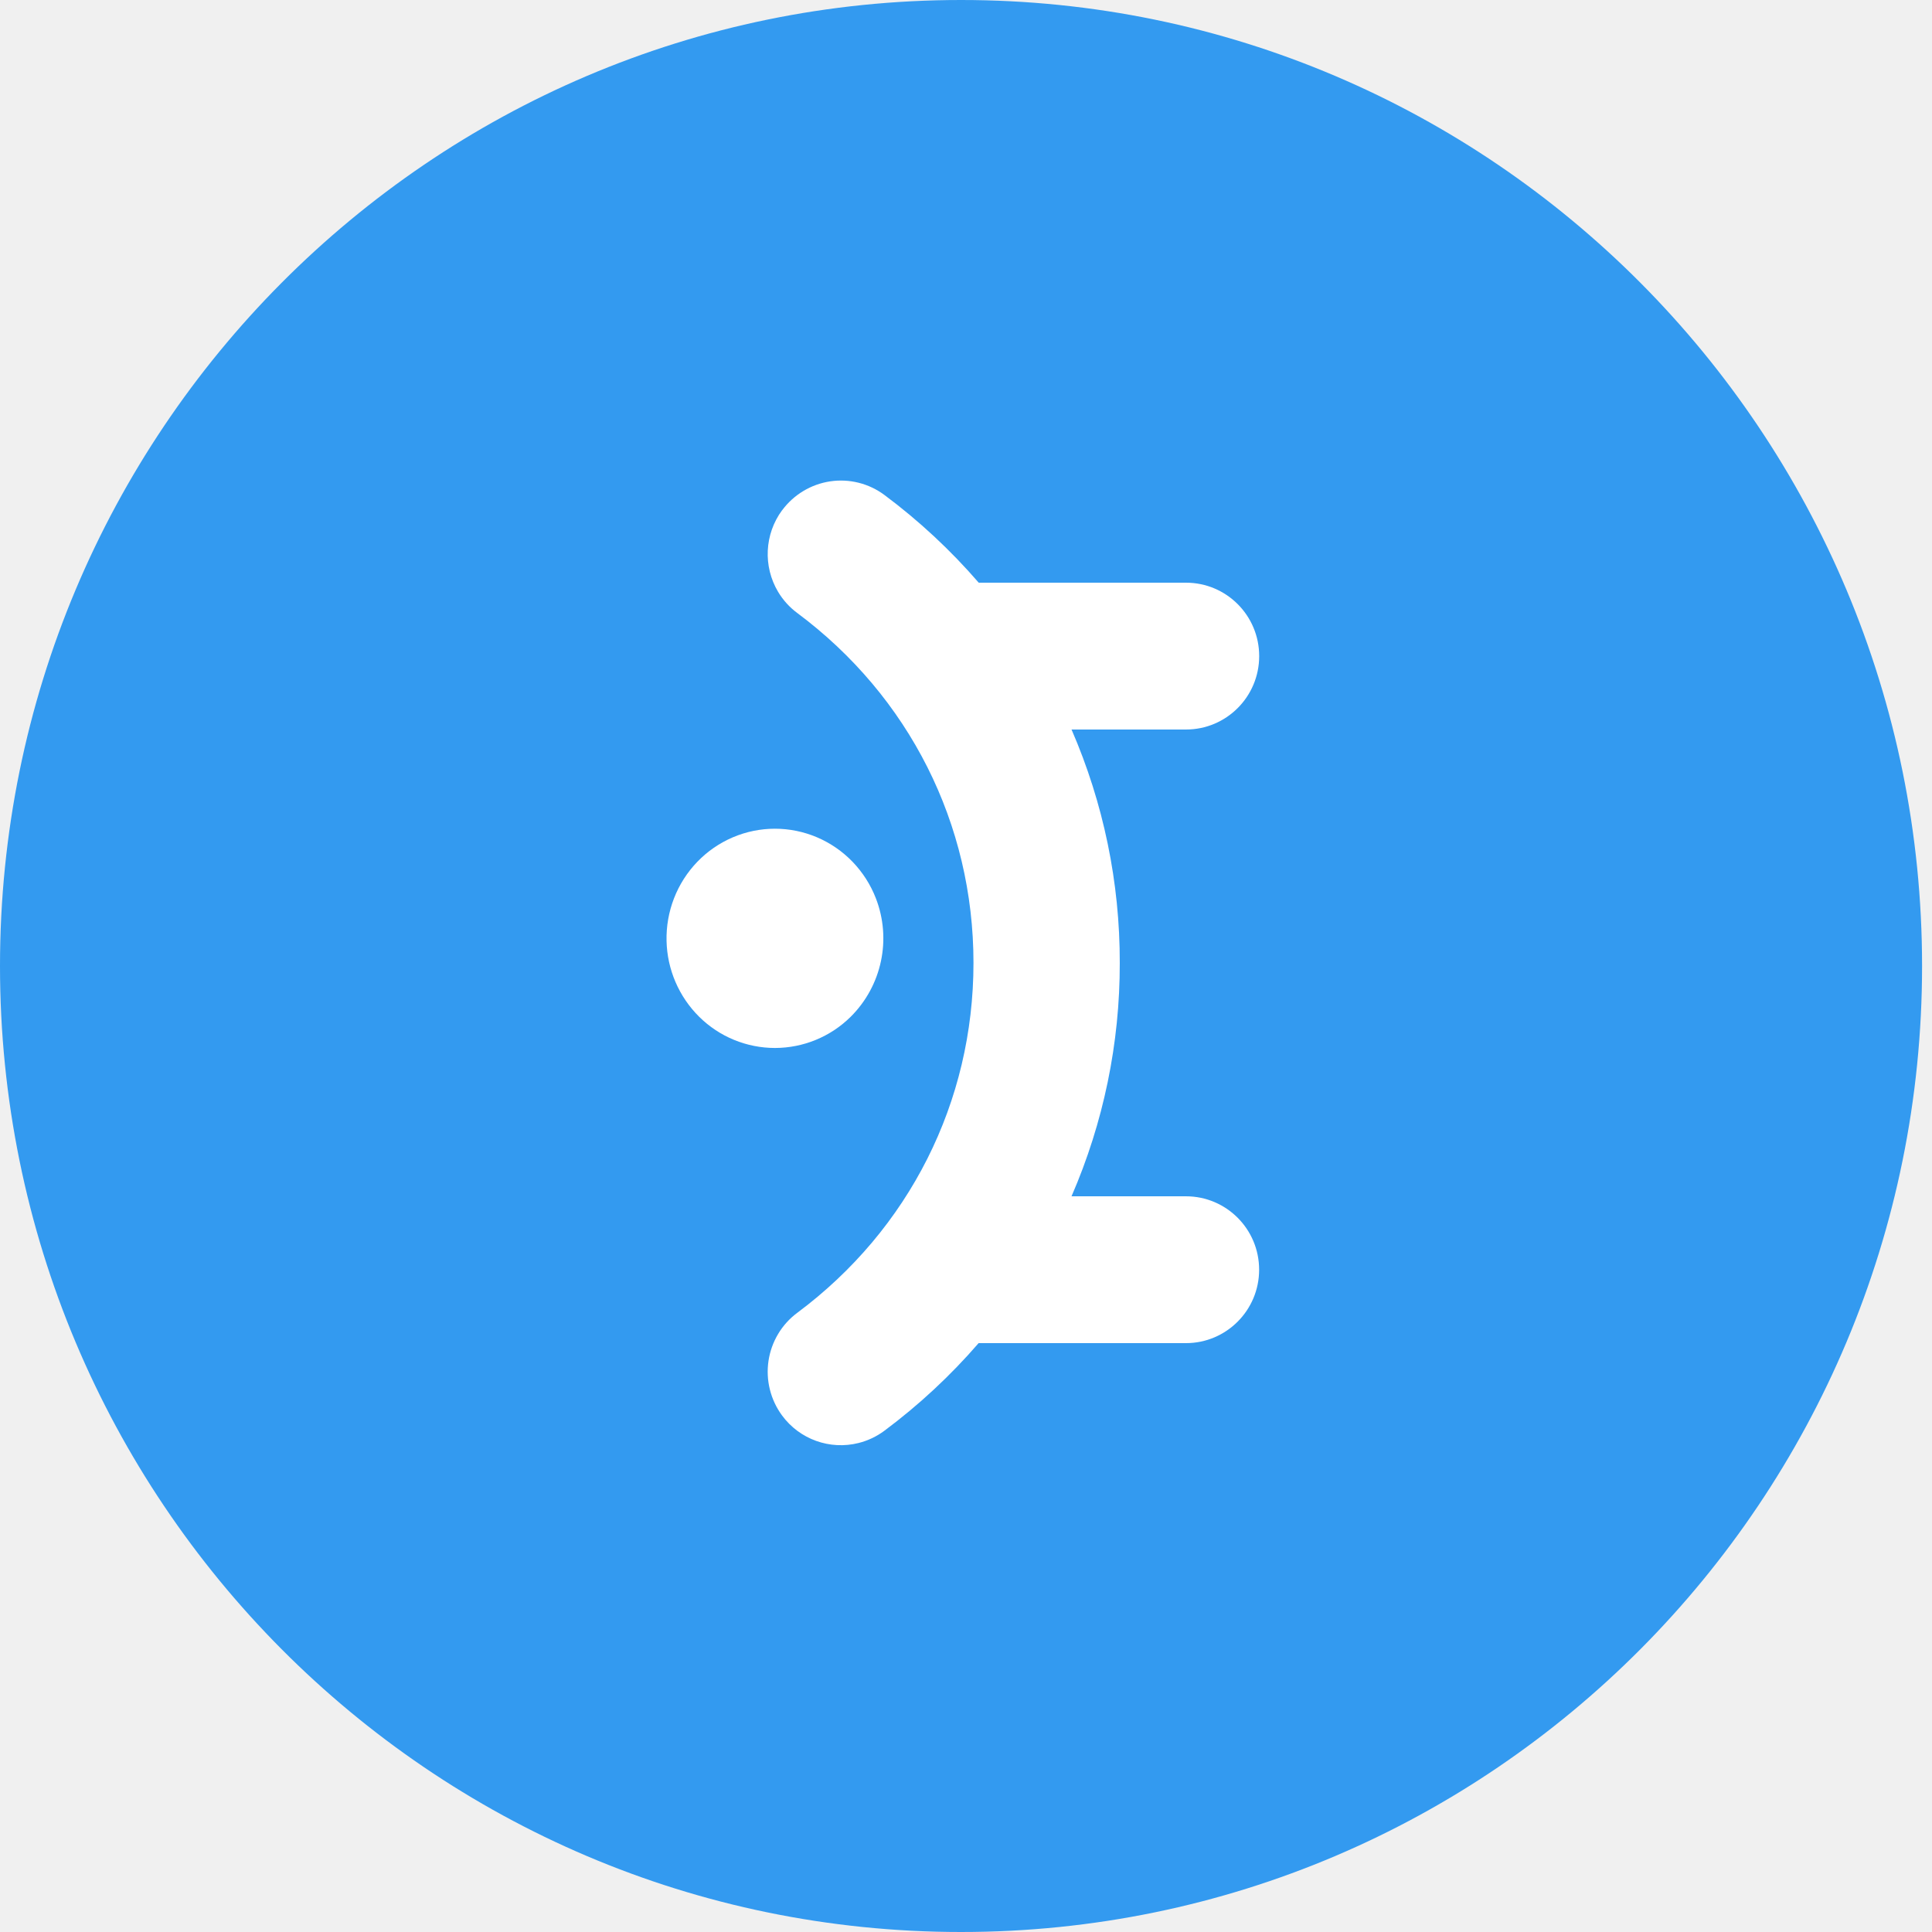
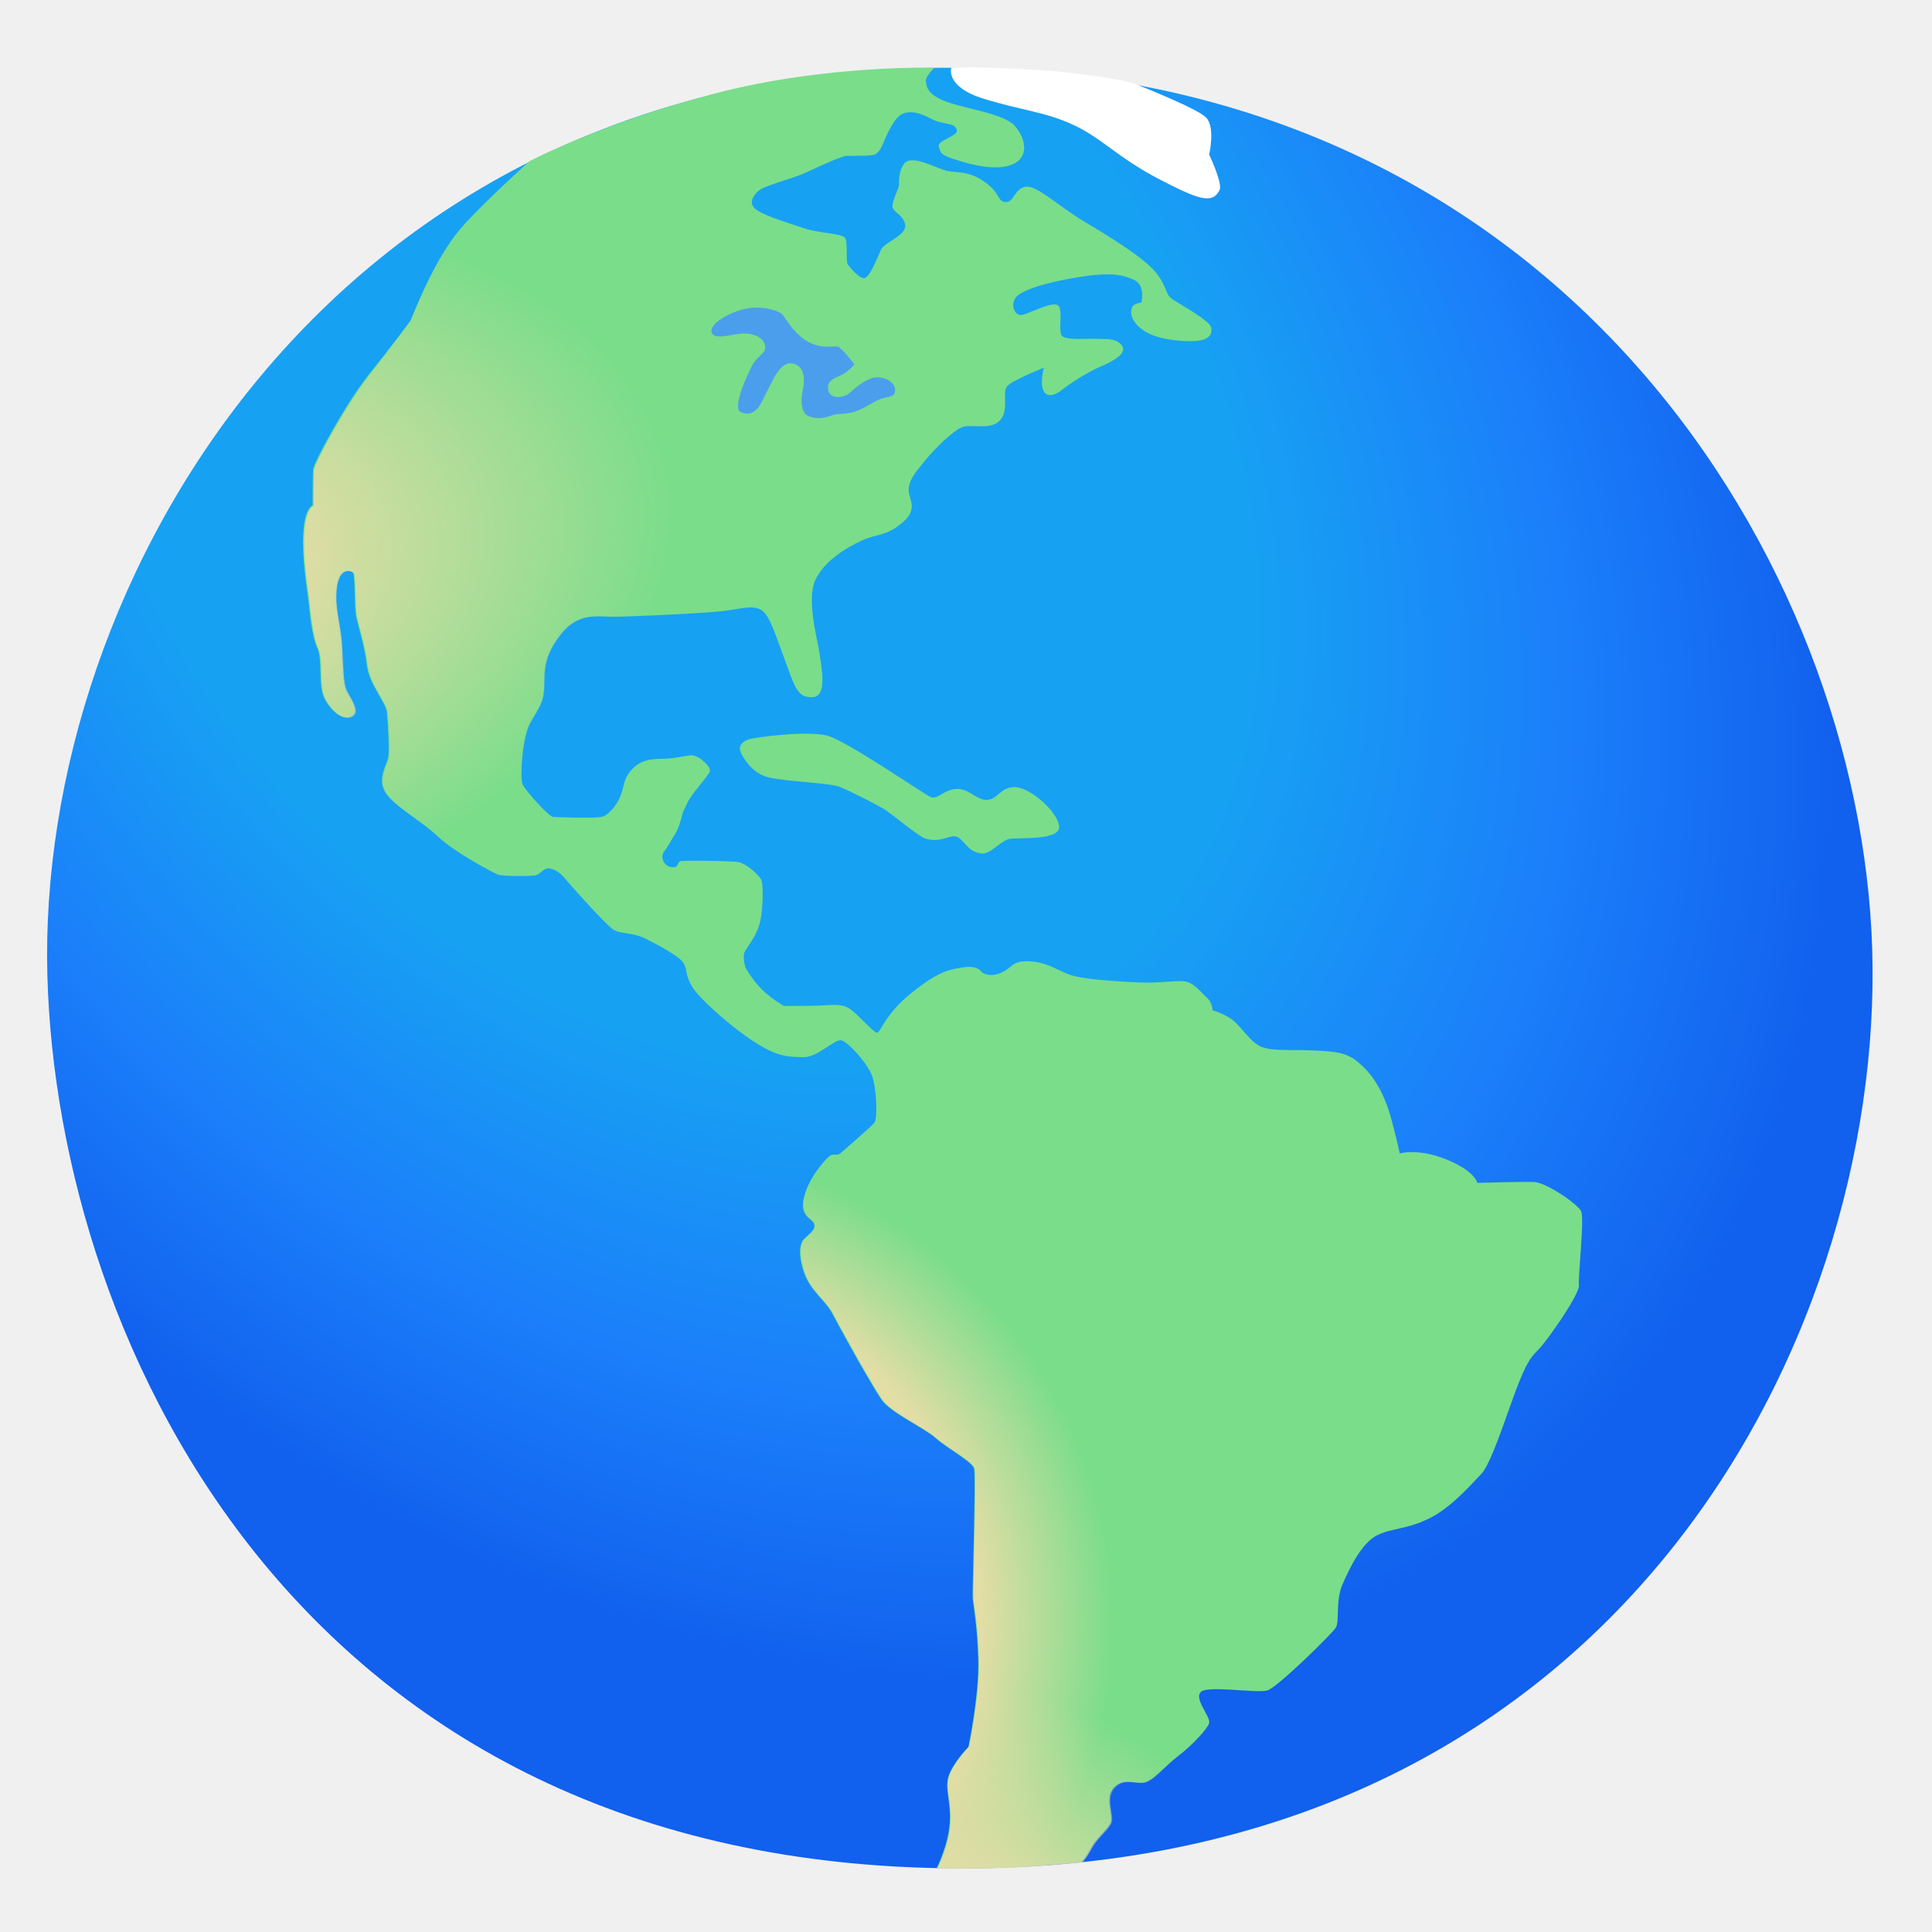
- <svg xmlns="http://www.w3.org/2000/svg" fill="none" viewBox="0 0 163 163">
-   <path fill="#339AF0" d="M162.162 81.5c0-45.011-36.301-81.5-81.08-81.5C36.301 0 0 36.489 0 81.5 0 126.51 36.301 163 81.081 163s81.081-36.49 81.081-81.5z" />
-   <path fill="#fff" d="M65.983 43.049a6.234 6.234 0 00-.336 6.884 6.14 6.14 0 001.618 1.786c9.444 7.036 14.866 17.794 14.866 29.52 0 11.726-5.422 22.484-14.866 29.52a6.145 6.145 0 00-1.616 1.786 6.21 6.21 0 00-.694 4.693 6.21 6.21 0 001.028 2.186 6.151 6.151 0 006.457 2.319 6.154 6.154 0 002.177-1.035 50.083 50.083 0 007.947-7.39h17.493c3.406 0 6.174-2.772 6.174-6.194s-2.762-6.194-6.174-6.194h-9.655a49.165 49.165 0 004.071-19.69 49.167 49.167 0 00-4.07-19.692h9.66c3.406 0 6.173-2.771 6.173-6.194 0-3.422-2.762-6.193-6.173-6.193H82.574a50.112 50.112 0 00-7.952-7.397 6.15 6.15 0 00-4.578-1.153 6.189 6.189 0 00-4.055 2.438h-.006z" />
-   <path fill="#fff" fill-rule="evenodd" d="M56.236 79.391a9.342 9.342 0 01.632-3.608 9.262 9.262 0 011.967-3.077 9.143 9.143 0 012.994-2.063 9.06 9.06 0 017.103 0 9.145 9.145 0 012.995 2.063 9.262 9.262 0 011.967 3.077 9.339 9.339 0 01-2.125 10.003 9.094 9.094 0 01-6.388 2.63 9.094 9.094 0 01-6.39-2.63 9.3 9.3 0 01-2.755-6.395z" clip-rule="evenodd" />
+ <svg xmlns="http://www.w3.org/2000/svg" version="1.1" id="Layer_2" x="0px" y="0px" viewBox="0 0 128 128" style="enable-background:new 0 0 128 128;" xml:space="preserve">
+   <radialGradient id="SVGID_1_" cx="43.972" cy="29.066" r="90.951" gradientTransform="matrix(0.6257 0.78 -0.5815 0.4665 33.3587 -18.7923)" gradientUnits="userSpaceOnUse">
+     <stop offset="0.506" style="stop-color:#17A1F3" />
+     <stop offset="0.767" style="stop-color:#1B7FFA" />
+     <stop offset="0.962" style="stop-color:#1366F0" />
+     <stop offset="1" style="stop-color:#1160EE" />
+   </radialGradient>
+   <path style="fill:url(#SVGID_1_);" d="M3.14,64.68c0.68,24.4,16.99,59.55,61.45,59.1c43.32-0.44,60.76-36.3,59.4-62.06  c-1.37-25.76-21.66-57.46-61.79-57.23C22.06,4.71,2.4,38.45,3.14,64.68z" />
+   <path style="fill:#FFFFFF;" d="M63.03,4.48c0,0-0.45,1.27,2.17,2.07s4.01,0.85,5.88,1.71c1.87,0.85,2.99,2.19,5.66,3.58  c2.67,1.39,3.58,1.71,4.06,0.75c0.22-0.43-0.69-2.35-0.69-2.35s0.43-1.82-0.21-2.46c-0.54-0.54-3.52-1.75-4.59-2.18  c-1-0.4-4.59-0.84-6.31-0.95C64.78,4.39,63.03,4.48,63.03,4.48z" />
+   <path style="fill:#7ADD8A;" d="M49.06,49.8c0.09,0.23,0.65,1.37,1.77,1.68c1.12,0.31,4.08,0.37,4.79,0.65  c0.72,0.28,2.46,1.18,2.93,1.46s2.3,1.82,2.74,1.96c1.03,0.34,1.62-0.28,2.09-0.12c0.47,0.16,0.75,1.06,1.68,1.12  c0.56,0.04,1.28-0.87,1.81-0.97s3.24,0.12,3.3-0.75c0.06-0.87-1.84-2.68-2.96-2.68c-0.94,0-1.09,0.81-1.81,0.84  c-0.72,0.03-1.18-0.75-2.02-0.72c-0.84,0.03-1.28,0.75-1.74,0.53c-0.47-0.22-5.48-3.67-6.79-4.05c-1.31-0.37-4.73,0.09-5.2,0.22  C49.19,49.12,48.91,49.4,49.06,49.8z" />
+   <path style="fill:#7ADD8A;" d="M27.19,21.25c0.75-1.82,1.93-4.57,3.53-6.34c1.61-1.77,4.36-4.23,4.36-4.23s4.9-2.57,12.29-4.49  s14.54-1.7,14.54-1.7s-0.62,0.58-0.57,0.9c0.05,0.32,0.05,0.86,1.34,1.34c1.28,0.48,3.85,0.8,4.55,1.61c0.7,0.8,0.91,1.87,0.11,2.41  c-0.8,0.54-2.25,0.37-3.64-0.05c-1.39-0.43-1.34-0.48-1.5-0.96c-0.16-0.48,1.39-0.7,1.18-1.18c-0.21-0.48-0.91-0.27-1.71-0.7  c-0.8-0.43-1.38-0.53-1.88-0.32s-0.99,1.27-1.21,1.8c-0.22,0.53-0.34,0.71-0.56,0.87s-1.58,0.09-1.95,0.12  c-0.37,0.03-1.83,0.71-2.69,1.11c-0.87,0.4-2.69,0.84-3.1,1.18c-0.4,0.34-0.77,0.9-0.09,1.33s2.2,0.87,3.1,1.18  c0.9,0.31,2.48,0.34,2.69,0.62c0.22,0.28,0.03,1.58,0.19,1.77c0.15,0.19,0.74,0.96,1.11,0.9c0.37-0.06,0.9-1.49,1.11-1.92  c0.22-0.43,1.7-0.93,1.58-1.61c-0.12-0.68-0.81-0.81-0.84-1.21c-0.03-0.4,0.46-1.24,0.43-1.46c-0.03-0.22,0.03-1.46,0.68-1.58  c0.65-0.12,1.55,0.37,2.29,0.62s1.49-0.03,2.63,0.74c1.15,0.77,0.9,1.36,1.46,1.39c0.56,0.03,0.59-0.9,1.33-1.02  c0.74-0.12,2.14,1.27,3.9,2.32s4.15,2.51,4.86,3.53c0.71,1.02,0.46,1.27,1.02,1.64s2.42,1.39,2.51,1.83  c0.09,0.43-0.03,1.02-1.86,0.9c-1.83-0.12-2.6-0.59-3.04-1.05c-0.43-0.46-0.46-0.9-0.34-1.18c0.12-0.28,0.62-0.31,0.62-0.31  s0.28-1.15-0.46-1.49c-0.74-0.34-1.46-0.56-3.75-0.19c-2.29,0.37-3.84,0.9-4.15,1.39c-0.31,0.5-0.03,1.11,0.37,1.11  s1.86-0.84,2.38-0.68c0.53,0.15,0,1.86,0.4,2.11c0.4,0.25,1.61,0.12,2.26,0.15c0.65,0.03,1.33-0.06,1.67,0.46s-0.59,1.02-1.46,1.39  s-2.14,1.21-2.51,1.52c-0.37,0.31-0.99,0.59-1.24,0.06c-0.25-0.53,0.03-1.52,0.03-1.52s-2.11,0.84-2.45,1.24  c-0.34,0.4,0.19,1.64-0.5,2.29c-0.68,0.65-1.89,0.15-2.51,0.43c-0.62,0.28-1.7,1.33-2.42,2.2c-0.71,0.87-1.08,1.33-1.08,1.95  c0,0.62,0.68,1.24-0.43,2.17c-1.11,0.93-1.7,0.71-2.69,1.18c-0.99,0.46-2.48,1.33-3.07,2.63c-0.59,1.3,0.15,3.9,0.28,4.8  c0.12,0.9,0.56,2.91-0.46,2.94s-1.15-0.62-1.89-2.63c-0.74-2.01-1.02-2.91-1.58-3.19c-0.56-0.28-1.27-0.03-2.51,0.12  c-1.24,0.15-6.23,0.37-7.25,0.37s-2.32-0.31-3.47,1.18c-1.15,1.49-1.05,2.32-1.08,3.44s-0.4,1.46-0.93,2.42  c-0.53,0.96-0.68,3.62-0.5,4.06c0.19,0.43,1.77,2.17,2.04,2.17c0.28,0,2.85,0.12,3.28-0.03c0.43-0.15,0.93-0.77,1.18-1.39  c0.25-0.62,0.15-1.15,0.84-1.83s1.61-0.59,2.2-0.62s1.05-0.15,1.58-0.22c0.53-0.06,1.33,0.74,1.3,1.02s-1.18,1.46-1.49,2.11  s-0.31,0.65-0.31,0.65s-0.22,0.99-0.5,1.42c-0.28,0.43-0.5,0.87-0.74,1.18c-0.25,0.31-0.09,0.9,0.43,1.02  c0.53,0.12,0.43-0.28,0.62-0.37c0.19-0.09,3.16-0.03,3.78,0.03s1.55,0.96,1.64,1.27s0.12,2.14-0.22,3.07  c-0.34,0.93-0.9,1.42-0.96,1.77c-0.06,0.34,0.09,0.87,0.09,0.87s0.46,0.87,1.15,1.52c0.68,0.65,1.42,1.05,1.42,1.05  s1.58,0,2.42-0.03c0.84-0.03,1.42-0.15,1.98,0.25c0.56,0.4,1.55,1.58,1.77,1.55c0.22-0.03,0.53-1.24,2.26-2.63  c1.73-1.39,2.42-1.55,3.44-1.7c1.02-0.15,1.21,0.31,1.21,0.31s0.46,0.4,1.27,0.06s0.71-0.84,1.95-0.77s2.01,0.74,2.85,0.96  s2.42,0.34,4.09,0.43c1.67,0.09,2.69-0.15,3.31-0.06c0.62,0.09,1.15,0.81,1.49,1.11c0.34,0.31,0.34,0.81,0.34,0.81  s0.65,0.15,1.27,0.59c0.62,0.43,1.21,1.52,1.98,1.83c0.77,0.31,2.17,0.15,3.81,0.25c1.64,0.09,2.11,0.28,2.94,1.08  s1.33,1.86,1.64,2.76c0.31,0.9,0.77,2.97,0.77,2.97s1.21-0.37,3.1,0.4c1.89,0.77,2.04,1.55,2.04,1.55s2.94-0.09,3.75-0.06  c0.81,0.03,2.91,1.46,3.13,1.95c0.22,0.5-0.22,4.31-0.15,4.89c0.06,0.59-2.17,3.78-2.73,4.31c-0.56,0.53-0.93,1.15-1.8,3.62  s-1.49,4.12-1.95,4.58c-0.46,0.46-1.92,2.2-3.44,2.94c-1.52,0.74-2.42,0.62-3.44,1.11c-1.02,0.5-1.8,2.11-2.29,3.22  c-0.5,1.11-0.19,2.48-0.46,2.91c-0.28,0.43-3.84,3.93-4.52,4.15c-0.68,0.22-3.87-0.34-4.4,0.09s0.65,1.67,0.53,2.08  c-0.12,0.4-1.15,1.49-2.04,2.17c-0.9,0.68-1.67,1.67-2.29,1.77c-0.62,0.09-1.39-0.34-2.01,0.37s0.06,1.86-0.22,2.35  c-0.28,0.5-0.92,0.95-1.29,1.63c-0.37,0.68-0.64,0.92-0.64,0.92s-2.82,0.25-4.5,0.34c-1.67,0.09-5.06,0.05-5.06,0.05  s0.76-1.49,0.86-2.98s-0.37-2.29-0.06-3.16c0.31-0.87,1.3-1.89,1.3-1.89s0.71-3.41,0.65-5.73c-0.06-2.32-0.34-3.69-0.37-4.12  c-0.03-0.43,0.22-8.11,0.09-8.58c-0.12-0.46-1.77-1.33-2.57-2.04c-0.81-0.71-3-1.67-3.59-2.57c-0.59-0.9-0.74-1.24-0.96-1.58  c-0.22-0.34-1.89-3.34-2.29-4.12c-0.4-0.77-1.39-1.46-1.8-2.54s-0.4-1.98-0.09-2.32s0.81-0.62,0.71-1.02  c-0.09-0.4-0.99-0.46-0.68-1.77s1.39-2.48,1.67-2.73c0.28-0.25,0.5,0.03,0.77-0.22c0.28-0.25,2.01-1.73,2.23-2.01  s0.15-2.26-0.15-3.1c-0.31-0.84-1.55-2.2-2.01-2.35c-0.46-0.15-1.58,1.15-2.57,1.11c-0.99-0.03-1.64,0-3.19-0.99  c-1.55-0.99-3.72-2.91-4.18-3.72c-0.46-0.81-0.28-1.11-0.56-1.55c-0.28-0.43-1.73-1.21-2.54-1.61c-0.81-0.4-1.64-0.28-2.11-0.59  s-2.73-2.82-3.16-3.34c-0.43-0.53-0.81-0.68-1.11-0.71s-0.59,0.4-0.84,0.46c-0.25,0.06-2.26,0.09-2.57-0.06  c-0.31-0.15-2.73-1.39-3.93-2.51s-2.73-1.89-3.41-2.82c-0.68-0.93,0.03-1.92,0.12-2.42c0.09-0.5-0.03-2.35-0.09-3  c-0.06-0.65-1.18-1.83-1.33-3.13s-0.59-2.6-0.71-3.22c-0.12-0.62-0.06-2.79-0.22-2.91c-0.15-0.12-0.93-0.43-1.11,0.93  s0.25,2.38,0.34,3.93c0.09,1.55,0.09,2.48,0.31,2.94c0.22,0.46,0.96,1.42,0.37,1.73c-0.59,0.31-1.36-0.34-1.8-1.21  c-0.43-0.87-0.09-2.51-0.46-3.31s-0.5-2.38-0.59-3.16c-0.09-0.77-0.43-2.73-0.34-4.43c0.09-1.7,0.62-1.86,0.62-1.86  s0-1.98,0.03-2.38s2.01-4.12,3.62-6.19C26.01,22.86,27.19,21.25,27.19,21.25z" />
+   <radialGradient id="SVGID_2_" cx="4.93" cy="38.972" r="40.299" gradientTransform="matrix(0.9806 -0.1961 0.1182 0.5911 -4.5115 16.9023)" gradientUnits="userSpaceOnUse">
+     <stop offset="0.344" style="stop-color:#E3DDA6" />
+     <stop offset="0.996" style="stop-color:#E3DDA6;stop-opacity:0" />
+   </radialGradient>
+   <path style="fill:url(#SVGID_2_);" d="M41.62,56.63c0.16-2.52-1.21-2.67-1.64-2.52c-0.43,0.15-3,0.03-3.28,0.03  c-0.28,0-1.86-1.73-2.04-2.17c-0.19-0.43-0.03-3.1,0.5-4.06c0.53-0.96,0.9-1.3,0.93-2.42s-0.06-1.95,1.08-3.44  c1.15-1.49,2.45-1.18,3.47-1.18s6.01-0.22,7.25-0.37c1.24-0.15,1.95-0.4,2.51-0.12c0.56,0.28,0.84,1.18,1.58,3.19  c0.74,2.01,0.87,2.66,1.89,2.63s0.59-2.04,0.46-2.94c-0.12-0.9-0.87-3.5-0.28-4.8c0.59-1.3,2.08-2.17,3.07-2.63  c0.99-0.46,1.58-0.25,2.69-1.18c1.11-0.93,0.43-1.55,0.43-2.17c0-0.62,0.37-1.08,1.08-1.95c0.71-0.87,1.8-1.92,2.42-2.2  c0.62-0.28,1.83,0.22,2.51-0.43c0.68-0.65,0.15-1.89,0.5-2.29c0.34-0.4,2.45-1.24,2.45-1.24s-0.28,0.99-0.03,1.52  c0.25,0.53,0.87,0.25,1.24-0.06c0.37-0.31,1.64-1.15,2.51-1.52s1.8-0.87,1.46-1.39s-1.02-0.43-1.67-0.46  c-0.65-0.03-1.86,0.09-2.26-0.15c-0.4-0.25,0.12-1.95-0.4-2.11c-0.53-0.15-1.98,0.68-2.38,0.68s-0.68-0.62-0.37-1.11  c0.31-0.5-9.63-1.42-10-1.36c-0.37,0.06-0.96-0.71-1.11-0.9c-0.15-0.19,0.03-1.49-0.19-1.77c-0.22-0.28-1.8-0.31-2.69-0.62  c-0.9-0.31-2.42-0.74-3.1-1.18s-0.31-0.99,0.09-1.33c0.4-0.34,2.23-0.77,3.1-1.18c0.87-0.4,2.32-1.08,2.69-1.11  c0.37-0.03,1.73,0.03,1.95-0.12s0.34-0.34,0.56-0.87c0.22-0.53,0.71-1.58,1.21-1.8s1.61-1.82,1.56-2.14  c-0.05-0.32,0.57-0.9,0.57-0.9s-7.15-0.23-14.54,1.7s-12.29,4.49-12.29,4.49s-2.75,2.46-4.36,4.23c-1.61,1.77-2.78,4.52-3.53,6.34  c0,0-1.18,1.61-2.79,3.69c-1.61,2.08-3.59,5.79-3.62,6.19s-0.03,2.38-0.03,2.38s-0.53,0.15-0.62,1.86c-0.09,1.7,0.25,3.65,0.34,4.43  c0.09,0.77,0.22,2.35,0.59,3.16s0.03,2.45,0.46,3.31c0.43,0.87,1.21,1.52,1.8,1.21c0.59-0.31-0.15-1.27-0.37-1.73  c-0.22-0.46-0.22-1.39-0.31-2.94c-0.09-1.55-0.53-2.57-0.34-3.93s0.96-1.05,1.11-0.93c0.15,0.12,0.09,2.29,0.22,2.91  c0.12,0.62,0.56,1.92,0.71,3.22s1.27,2.48,1.33,3.13c0.06,0.65,0.19,2.51,0.09,3c-0.09,0.5-0.81,1.49-0.12,2.42  c0.68,0.93,2.2,1.7,3.41,2.82s3.62,2.35,3.93,2.51c0.31,0.15,2.32,0.12,2.57,0.06c0.25-0.06,0.53-0.5,0.84-0.46s1.62,1.14,2.17,1.05  C39.54,58.44,41.5,58.49,41.62,56.63z" />
+   <radialGradient id="SVGID_3_" cx="42.188" cy="107.573" r="31.591" gradientUnits="userSpaceOnUse">
+     <stop offset="0.723" style="stop-color:#E3DDA6" />
+     <stop offset="1" style="stop-color:#E3DDA6;stop-opacity:0" />
+   </radialGradient>
+   <path style="fill:url(#SVGID_3_);" d="M57.83,71.27c0.12,0.88,0.37,2.82,0.15,3.1c-0.22,0.28-1.95,1.77-2.23,2.01  c-0.28,0.25-0.5-0.03-0.77,0.22c-0.28,0.25-1.36,1.42-1.67,2.73s0.59,1.36,0.68,1.77s-0.4,0.68-0.71,1.02s-0.31,1.24,0.09,2.32  s1.39,1.77,1.8,2.54c0.4,0.77,2.08,3.78,2.29,4.12c0.22,0.34,0.37,0.68,0.96,1.58c0.59,0.9,2.79,1.86,3.59,2.57  c0.81,0.71,2.45,1.58,2.57,2.04s-0.12,8.15-0.09,8.58c0.03,0.43,0.31,1.8,0.37,4.12s-0.65,5.73-0.65,5.73s-0.99,1.02-1.3,1.89  c-0.31,0.87,0.15,1.67,0.06,3.16c-0.09,1.49-0.86,2.98-0.86,2.98s3.38,0.04,5.06-0.05c1.67-0.09,4.5-0.34,4.5-0.34  s0.27-0.24,0.64-0.92s1.01-1.13,1.29-1.63c0.28-0.5-0.4-1.64,0.22-2.35c0.62-0.71,1.39-0.28,2.01-0.37  c0.62-0.09,1.39-1.08,2.29-1.77c0.9-0.68,1.92-1.77,2.04-2.17c0.12-0.4-1.05-1.64-0.53-2.08c0.53-0.43,3.72,0.12,4.4-0.09  c0.68-0.22,4.24-3.72,4.52-4.15c0.28-0.43-0.03-1.8,0.46-2.91c0.5-1.11,0.83-18.84-4.46-26.54C78.36,69.36,57.24,66.73,57.83,71.27z  " />
+   <radialGradient id="SVGID_4_" cx="62.919" cy="134.216" r="22.682" gradientUnits="userSpaceOnUse">
+     <stop offset="0.403" style="stop-color:#E3DDA6" />
+     <stop offset="1" style="stop-color:#E3DDA6;stop-opacity:0" />
+   </radialGradient>
+   <path style="fill:url(#SVGID_4_);" d="M57.85,71.31c0.12,0.88,0.37,2.82,0.15,3.1c-0.22,0.28-1.95,1.77-2.23,2.01  c-0.28,0.25-0.5-0.03-0.77,0.22c-0.28,0.25-1.36,1.42-1.67,2.73s0.59,1.36,0.68,1.77s-0.4,0.68-0.71,1.02s-0.31,1.24,0.09,2.32  c0.4,1.08,1.39,1.77,1.8,2.54c0.4,0.77,2.08,3.78,2.29,4.12s0.37,0.68,0.96,1.58c0.59,0.9,2.79,1.86,3.59,2.57  c0.81,0.71,2.45,1.58,2.57,2.04c0.12,0.46-0.12,8.15-0.09,8.58c0.03,0.43,0.31,1.8,0.37,4.12c0.06,2.32-0.65,5.73-0.65,5.73  s-0.99,1.02-1.3,1.89c-0.31,0.87,0.15,1.67,0.06,3.16c-0.09,1.49-0.86,2.98-0.86,2.98s3.38,0.04,5.06-0.05  c1.67-0.09,4.5-0.34,4.5-0.34s0.27-0.24,0.64-0.92c0.37-0.68,1.01-1.13,1.29-1.63c0.28-0.5-0.4-1.64,0.22-2.35  c0.62-0.71,1.39-0.28,2.01-0.37c0.62-0.09,1.39-1.08,2.29-1.77c0.9-0.68,1.92-1.77,2.04-2.17c0.12-0.4-1.05-1.64-0.53-2.08  s3.72,0.12,4.4-0.09c0.68-0.22,4.24-3.72,4.52-4.15c0.28-0.43-0.03-1.8,0.46-2.91c0.5-1.11,0.83-18.84-4.46-26.54  C78.37,69.39,57.25,66.77,57.85,71.31z" />
+   <path style="fill:#4B9EEC;" d="M47.21,22.14c0.28,0.38,1.55-0.08,2.15-0.05c0.6,0.03,1.25,0.27,1.33,0.82  c0.08,0.54-0.52,0.63-0.87,1.33c-0.18,0.36-1.39,2.79-0.73,3.07c0.87,0.38,1.3-0.49,1.49-0.9c0.19-0.41,0.65-1.28,0.65-1.28  s0.52-1.14,1.2-1.06c1.22,0.14,0.73,1.88,0.73,1.88s-0.27,1.3,0.38,1.6c0.65,0.3,1.28,0.08,1.63-0.05c0.35-0.14,0.95,0,1.66-0.3  c0.71-0.3,1.01-0.57,1.49-0.76c0.49-0.19,0.92-0.08,0.98-0.52c0.05-0.43-0.38-0.87-1.11-0.92s-1.63,0.79-1.93,1.06  c-0.3,0.27-1.28,0.46-1.39-0.24s0.52-0.76,0.98-1.03c0.46-0.27,0.76-0.65,0.76-0.65s-0.84-1.09-1.09-1.17  c-0.24-0.08-1.22,0.22-2.2-0.46c-0.91-0.63-1.28-1.49-1.52-1.71s-1.33-0.57-2.39-0.35S46.77,21.54,47.21,22.14z" />
</svg>
